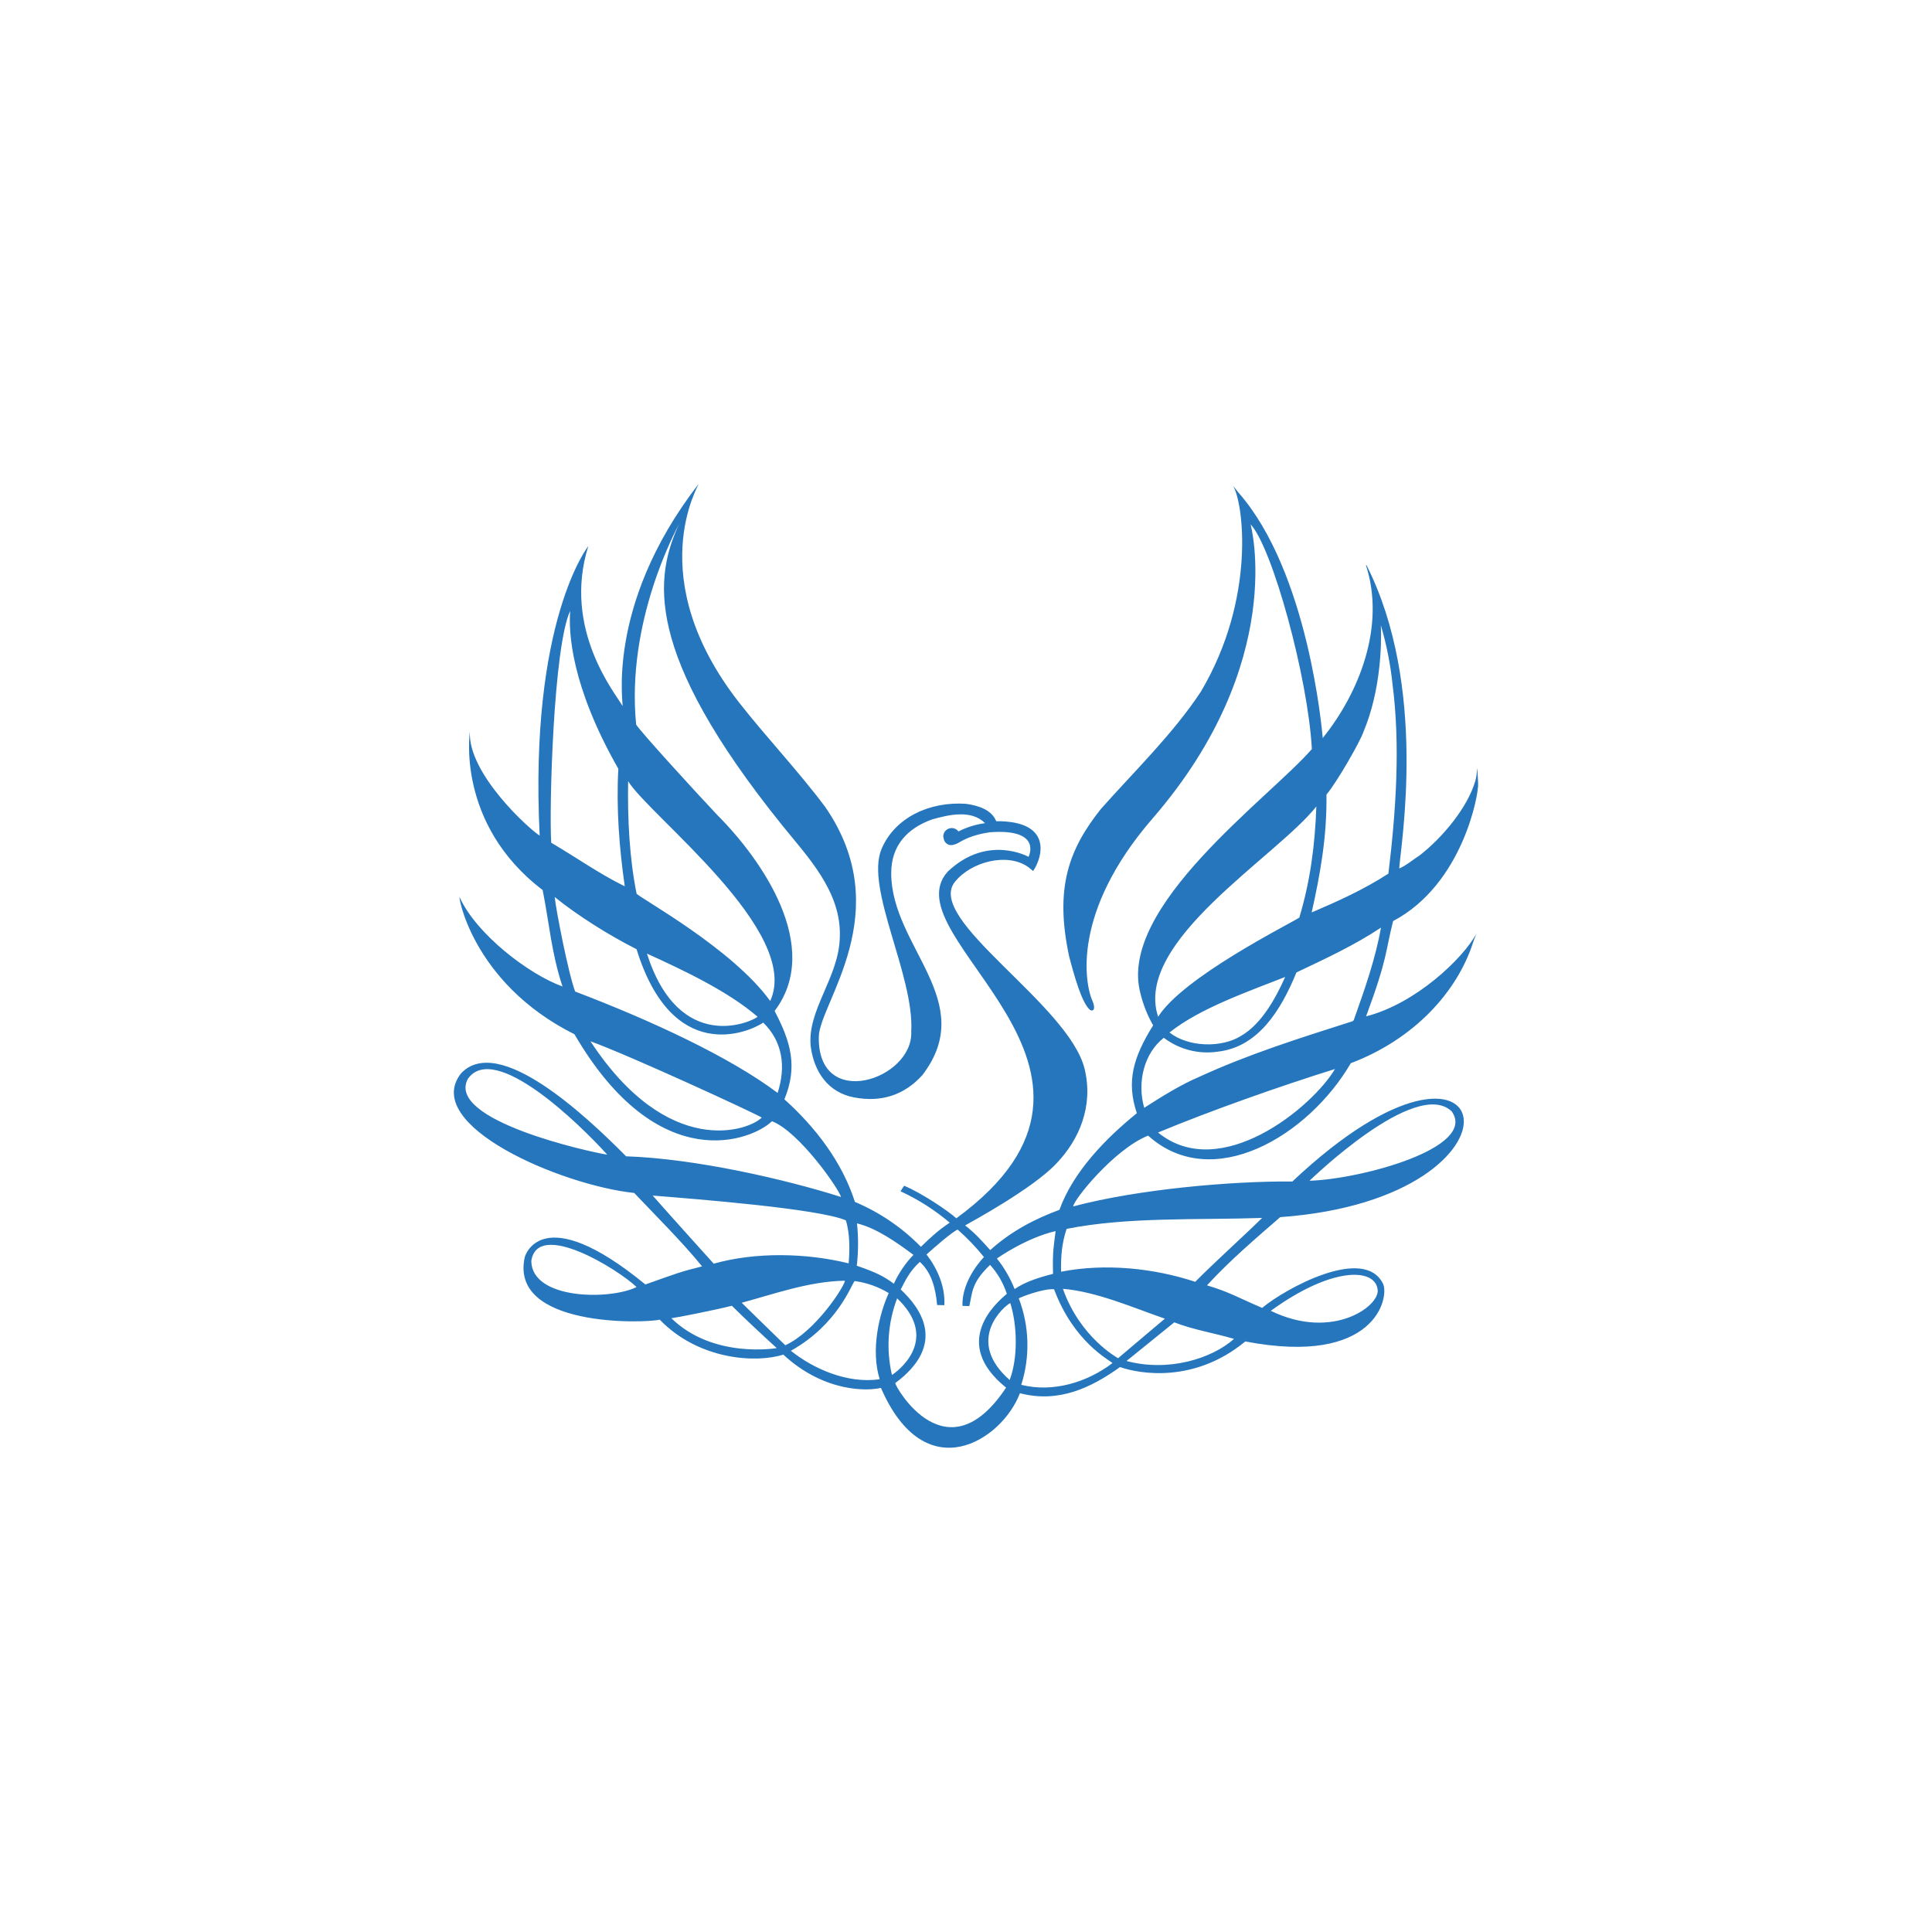
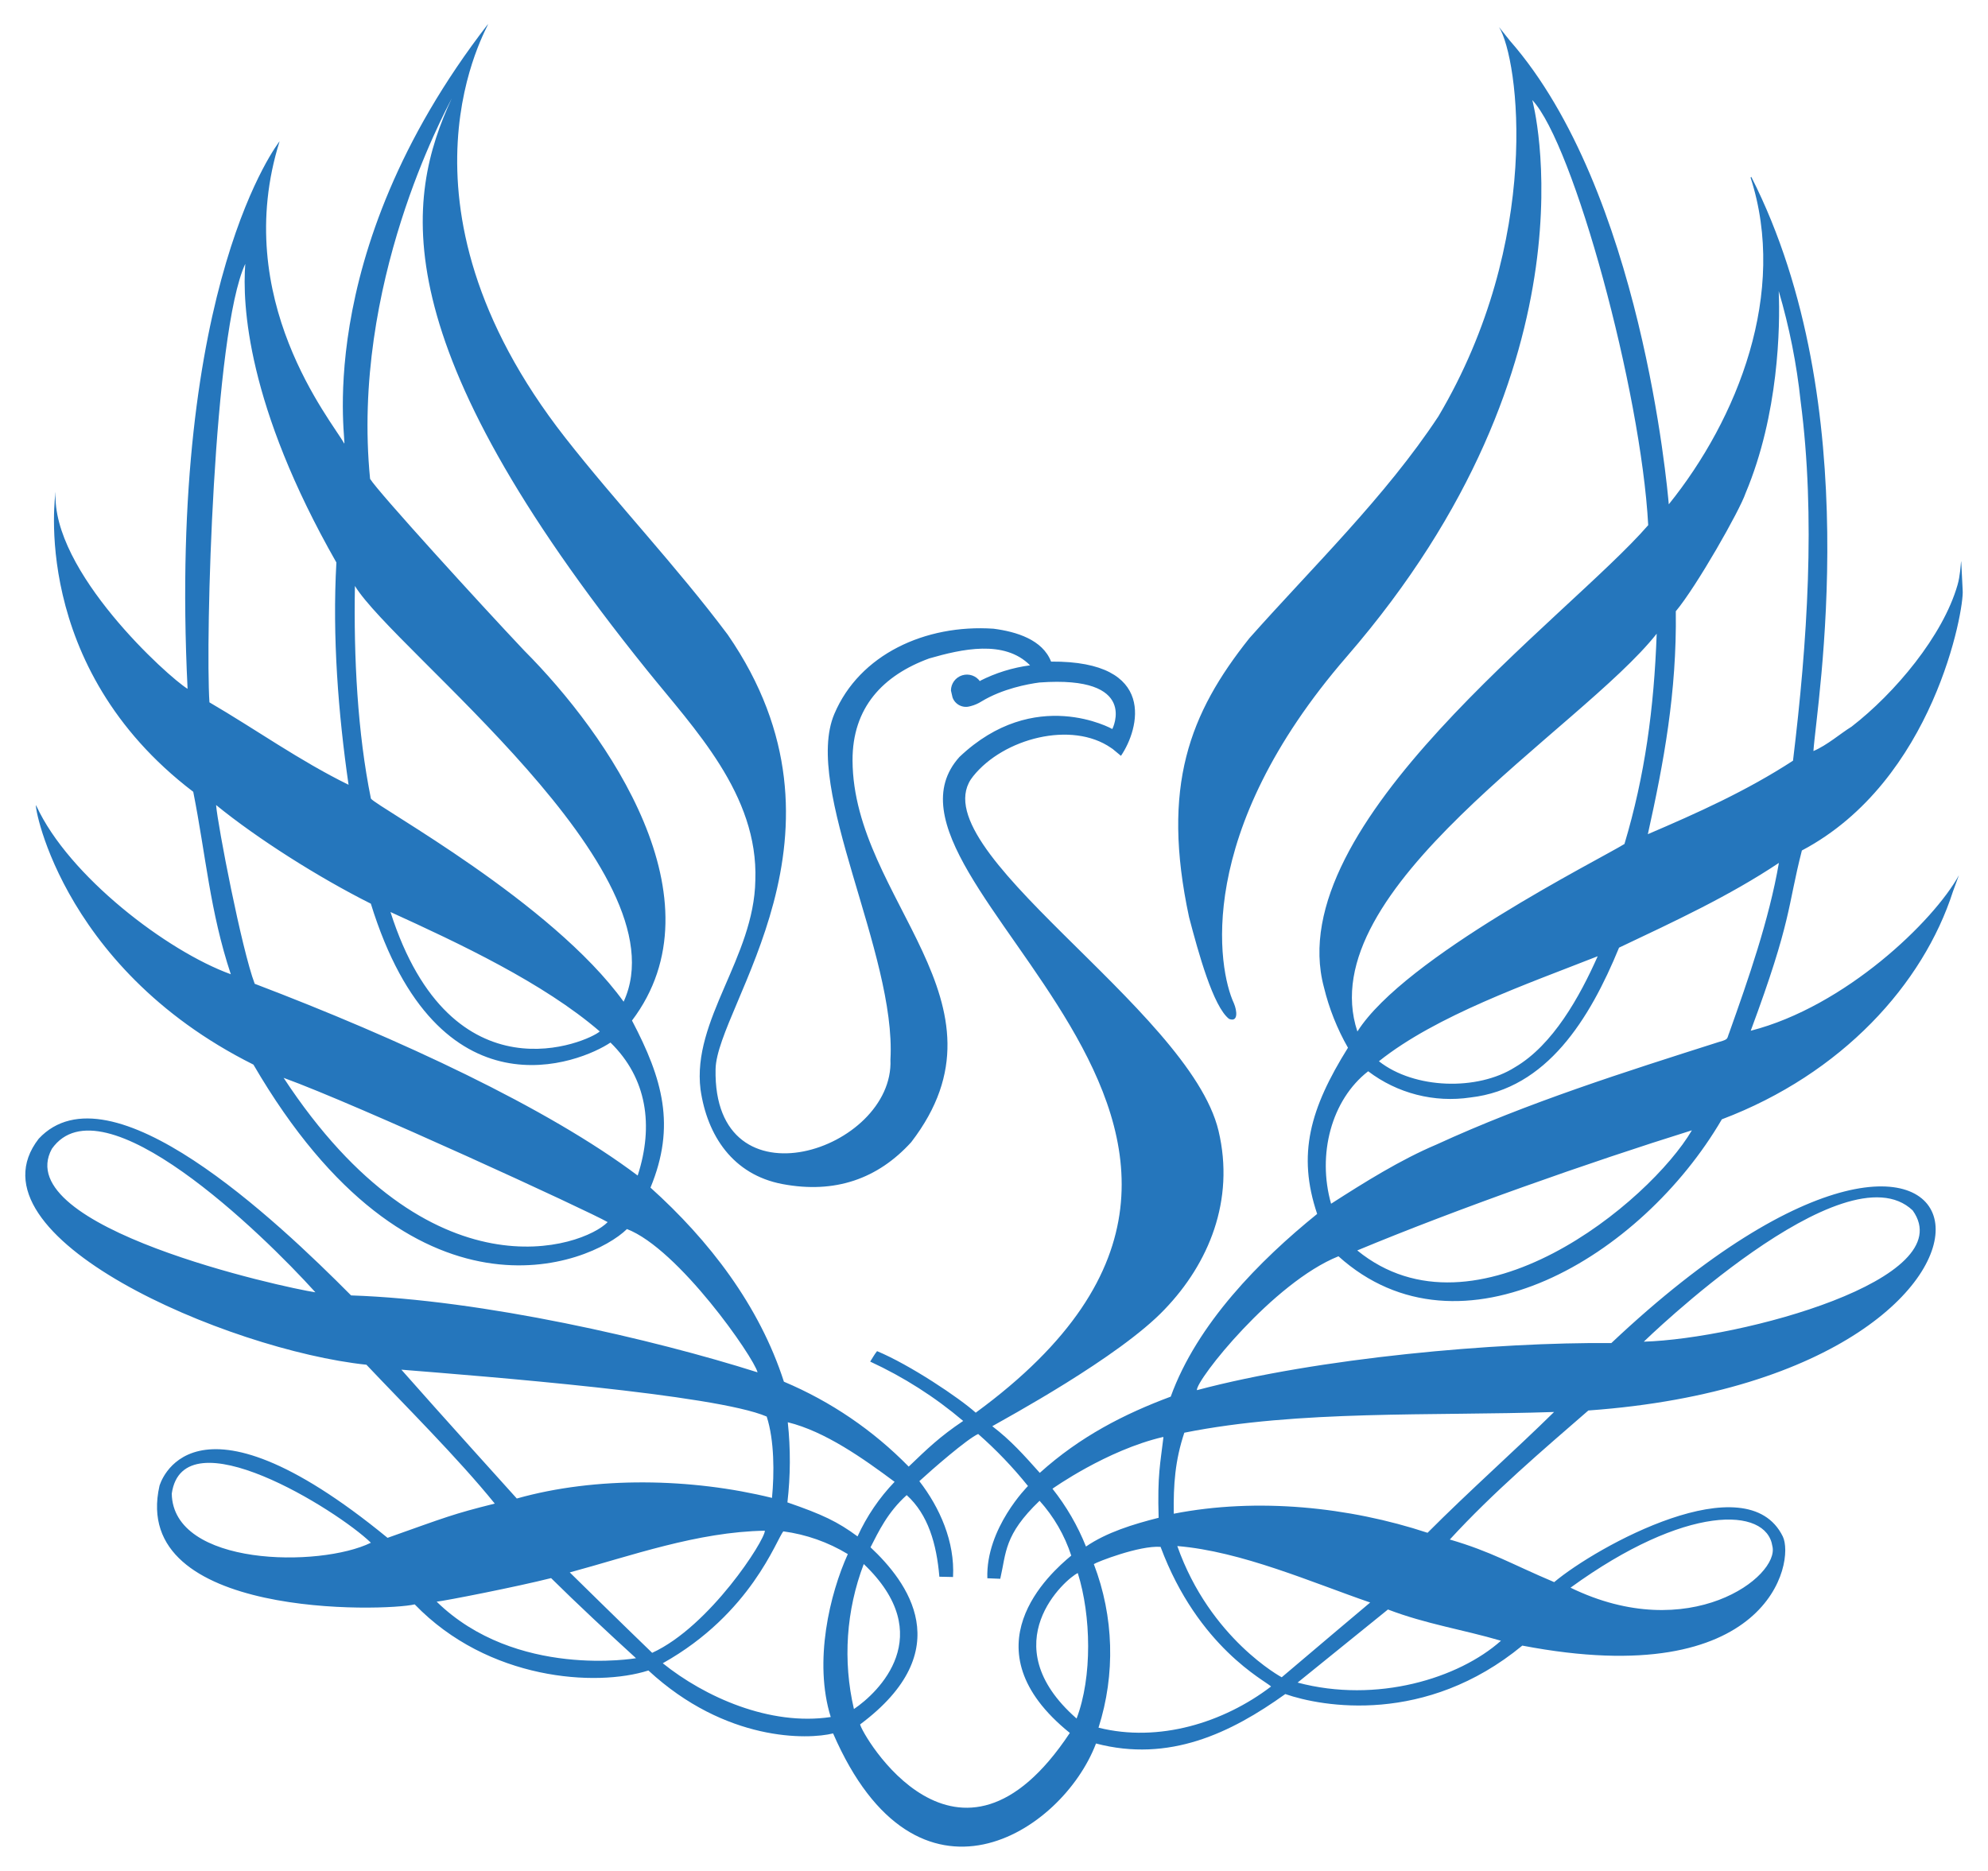
- <svg xmlns="http://www.w3.org/2000/svg" id="Layer_1" data-name="Layer 1" viewBox="0 0 1000 1000">
+ <svg xmlns="http://www.w3.org/2000/svg" id="Layer_1" data-name="Layer 1" viewBox="228 244 544 512" width="544" height="512">
  <defs>
    <style>.cls-1{fill:#2576bc;}</style>
  </defs>
  <path class="cls-1" d="M698.59,529.07c-26,8.28-52.65,16.71-77.55,28.16-9.77,4.13-19.59,10.26-28.8,16.18-3.83-13.44.06-28.41,10.15-36.25a37.18,37.18,0,0,0,28,7.17c20.87-2.39,32.62-21.43,40.65-41,15-7.11,30.09-14.09,43.74-23.19-2.7,15.61-8.36,31.79-13.61,46.54-.64,1.54-.1,1.7-2.56,2.39M599.4,586.19c27.25-11.34,63.44-24.09,91.57-32.87-11.47,19.55-59.29,59.21-91.57,32.87m65.8-80.51c-4.89,11-12.24,24.3-22.65,30.38-10.22,6.49-27.51,6-37.22-1.64,15.73-12.56,40.78-21.21,59.87-28.74m16.14-88.26c-.73,20.53-3.25,38.95-8.82,57.54-6.66,4.14-60.15,30.91-73.08,51.32-12.93-39,61.17-82.6,81.9-108.86m5.19-6.09c5.74-6.86,17.57-27.69,19.14-32.39,9.06-21.52,9.48-45.54,9.06-55.3a169.81,169.81,0,0,1,6,30.19c4.14,31.65,1.84,65.95-2.09,98.34-12.83,8.34-26.18,14.31-39.72,20.11,4.37-19.67,7.94-38.9,7.65-60.95M653.26,630.4c-10.35,10.2-23.63,22-34.62,33.06-21.48-7.09-46.57-9.69-69.45-5.22-.11-7.92.35-14.55,2.89-22.17,31.39-6.28,67.84-4.54,101.18-5.67M638.73,693c-11.56,10.3-34,17.22-55.65,11.45l24.72-20c10.46,4,20.27,5.43,30.93,8.55m-60,10s-19.6-10.49-28.57-35.91c17.58,1.45,36.93,10,52.78,15.45,0,0-16.71,14.06-24.21,20.46m-50.13,13.79a67.7,67.7,0,0,0-1.28-44.76c.81-.58,12.49-5.15,18.26-4.72,10.27,27.52,28.7,36.64,30.24,38.21-13,9.92-30.73,15.4-47.22,11.27m-6-2.5c-23.41-20.55-2.81-38.4.33-39.81,3.66,11.67,4,28.43-.33,39.81m-59.24,1.61c27.25-20.32,12.81-39.15,2.85-48.47,2.2-4.28,4.64-9.55,9.9-14.28,5.86,5.3,8.18,13.34,8.94,22.33,1.34.05,1.18,0,3.74.08.53-9.63-3.62-19-9.22-26.23,3.46-3.19,13.14-11.61,16.1-12.91a113.59,113.59,0,0,1,13.63,14.24s-11.58,11.52-11.12,25.24l3.53.15c1.67-7.2,1-12,10.76-21.35a41.71,41.71,0,0,1,8.67,15c-5.76,4.78-29.11,25.36-.39,48.53-30.65,46.26-57.11,0-57.39-2.35m1-43.87c20.51,19.55,3.94,35.21-2.69,39.68a68.14,68.14,0,0,1,2.69-39.68m-9,41.86c-16.72,2.53-34.57-5.52-46-14.71,24.23-13.56,31.14-34,33-36.09A45.71,45.71,0,0,1,460,669.29c-4.89,10.79-9.44,29.35-4.66,44.64M383.92,674.3c16.62-4.49,34.93-11.11,53.38-11.41.06,2.55-15.07,26.2-30.84,33.42-7.52-7.23-22.54-22-22.54-22m-36.43,8c2.53-.27,21.93-4.08,31.31-6.45,7.13,7.05,15.66,15,23.24,21.92,0,0-32.85,5.72-54.55-15.47m-9.69-63.49c22.46,1.81,86,6.77,100,12.83,2.12,6.52,2.09,15.62,1.45,22.26-22-5.43-48.19-5.94-69.83.17,0,0-21.8-24.13-31.59-35.26m105.74,14.39c10.23,2.51,20.68,9.94,29.23,16.3a53.82,53.82,0,0,0-10.14,14.94c-5.41-4-9.58-6-19.19-9.31a98.68,98.68,0,0,0,.1-21.93M406,569c7-16.94,3.32-29.76-5.06-45.72,25-33.06-6.66-78.34-29.49-101.24-11.88-12.57-40-43.42-42.18-47-5.26-53.23,20.46-100.31,22.36-104.14-12.74,27.54-19.18,66.41,53.42,156.5,12.86,16,30.5,34,29.64,57.52-.36,21.14-17.35,38.13-15,57.21,1.82,12.66,8.87,23.32,22.38,25.89,14.4,2.73,26.14-1.41,35.28-11.46,29.4-38.26-15.89-66.25-16.06-104.44-.06-14.51,8.34-23.31,21-27.94,8.86-2.55,20.53-5.2,27.58,1.89a42.47,42.47,0,0,0-13.72,4.26l.07.19a4.38,4.38,0,0,0-8,2.46l.43,1.87a3.9,3.9,0,0,0,4.74,2.44l.29-.07a10.35,10.35,0,0,0,2.89-1.26c5.78-3.5,12.68-4.77,15.87-5.19v0c27.44-2,19.94,12.73,19.94,12.73s-21.22-11.95-41.85,7.66C459.75,485.43,600.65,553.29,495,630.59c-4.43-4-18-13.1-27-16.84-.8,1-1.25,1.91-1.88,2.86a111.71,111.71,0,0,1,25.45,16.24c-6.45,4.33-9.84,7.64-14.91,12.5a104.69,104.69,0,0,0-34.15-23.24C435.81,601.3,422.06,583.44,406,569m-3.5-3.3c-24.71-18.59-65.3-37.44-104.8-52.48-3.56-9.34-10.15-43.5-10.57-48.92,11.26,9.19,28.1,19.86,42.35,27,18.45,59.7,57.54,43.42,65.57,38,10,9.76,11.87,22.76,7.45,36.38m-96.89-26.72c20.13,7.29,83.69,36.56,88.67,39.48-6.6,6.8-48.39,21.83-88.67-39.48m-10.49-222.8c-.84,11.09.41,38.78,24.93,81.77-1.14,20.34.52,41.35,3.33,60.83-13.49-6.63-25.21-15.05-38.07-22.56-1.12-17.18,1.08-101.3,9.81-120m97,210.06c-2.85,2.65-40.51,19.75-57.27-32.68,18.68,8.51,41.88,19.4,57.27,32.68m-67-121.91c11,17.93,90.1,77.93,73.53,113.77-19.63-27.23-67.29-53.17-69.15-55.57-3.66-18-4.73-38.62-4.38-58.2m221.24,233c-.84,7.2-1.66,10.13-1.31,22-7,1.77-14.24,4-19.88,7.87A63.2,63.2,0,0,0,516,651.4s14.81-10.56,30.27-14.16m205.12-62c13.49,18.9-47.12,35.12-73.58,35.92,0,0,55-53.61,73.58-35.92M713,667.13c2.05,8.27-22.72,27.17-55.24,11.35,31.51-22.9,53.62-22.17,55.24-11.35M275,652.74c3.12-21.76,45.29,4.49,54.49,13.44-13.92,6.84-54.14,6.54-54.49-13.44m-32.8-94.37c13.76-19.44,57.58,23.18,72.11,39.28-8.28-1.21-83.92-17.72-72.11-39.28m464.87-32.29c11.34-30.53,10-33.76,14-49.34,36.16-19.09,44.44-66.07,44-71.17-.75-14,0-6.26-1.41-1.48-4,13.92-17.14,29.61-29,38.77-3,1.84-6.64,5.06-10.43,6.67.86-12.9,14.88-94.34-17-157.12l-.2.18c10.21,31.52-3.52,66-22.38,89.42-.39-4.42-7.55-85.88-43.46-126.85l-3-3.76c5.43,8.66,12,58.32-16.59,106.55-14.51,22-34.37,41.16-51.72,60.7-16.37,20.56-24.19,40.49-16.5,76.35,2.54,9.68,6.59,24.45,10.94,27.83,2.57,1,2.19-2.23,1.33-4.26-4.36-9.37-11-46.53,30.86-94.86,70.32-81.17,50.79-152.33,50.79-152.33,11.28,12,29.73,79.42,31.72,116.33C657.13,413,578.26,469.43,590.29,514.2a63.57,63.57,0,0,0,6.57,16.52c-10.41,16.69-13.92,29.19-8.43,45.48-15.74,12.72-32.87,30.08-40.07,50-12.67,4.72-24.76,10.88-35.83,20.86-4.34-4.85-7.87-8.85-13-12.77,3.3-1.92,34.8-18.9,47.19-32,12-12.5,19.25-29.79,14.72-48.84-8-33.56-83-77.67-67.12-97.06,8.3-10.34,26.93-15.21,37.72-7.72h0l.22.15.2.13h0l2.28,1.89c5-7.29,10.09-26-19.12-25.79-2.33-6-9.49-8.19-15.75-9-18.7-1.26-36.68,7.09-43.55,23.3-8.71,20.44,17,65.5,15.34,94.61,1.09,24.82-48.6,41.33-47.85,2.64.33-17.38,40.87-64.48,3.34-118.9-14-18.71-30.52-36.1-44.46-53.9-50.88-65-20.57-113.18-21.15-113.22-49.65,64.16-38.15,117.17-39.4,114.71-3.27-6-31.21-39.39-17.63-82.63,0,0-30.65,38.53-25.18,149.84-5.31-3.23-37.36-32.19-36.11-53.92,0,0-7.4,47.8,37.66,82.1,3.48,17.54,4.55,32.65,10.28,49.93-17.41-6.3-44.36-26.85-53.2-46.06-1.22-3.53,5.22,43.72,59.39,70.79,43.54,74.72,92.25,54.79,102.21,45,14.09,5.4,34.71,35.07,35.74,39.21-28.59-9.07-75.12-19.84-111.23-21.05-20.4-20.54-66-63.71-85.47-42.89-20.83,26.79,51.84,57.88,89.67,61.86,10.17,10.77,25.13,25.63,35.12,38-11.55,2.88-13.37,3.71-29.34,9.37-54.22-44.45-62.41-14.22-62.41-14.22C263.4,687,333.34,685,341.48,683.05c20.07,20.8,49.68,22.65,63.95,18.09,21.16,19.57,43.65,18.94,50.54,17.22,23,53,62.75,27.06,71.94,2.76,20,5.25,36.88-2.83,51.8-13.53,10.06,3.51,38.38,8.57,64.86-13.26,67.55,12.95,74.64-22.94,71.28-29.86-9.83-20.07-51,2.77-62.56,12.49-11.83-5-17.11-8.31-28.56-11.66,11.83-12.91,25.57-24.59,37.91-35.31,136.68-9.83,114.4-120.38,6.29-18.45-31.42-.27-80,4-113.41,12.89-.28-2.74,20.89-29.48,38.74-36.64,33.31,30,83,.1,104.91-37.48,32.87-12.43,55.09-37,63.25-62.38l1.62-4.41c-6.9,12.55-31.1,35.93-57,42.56" />
</svg>
